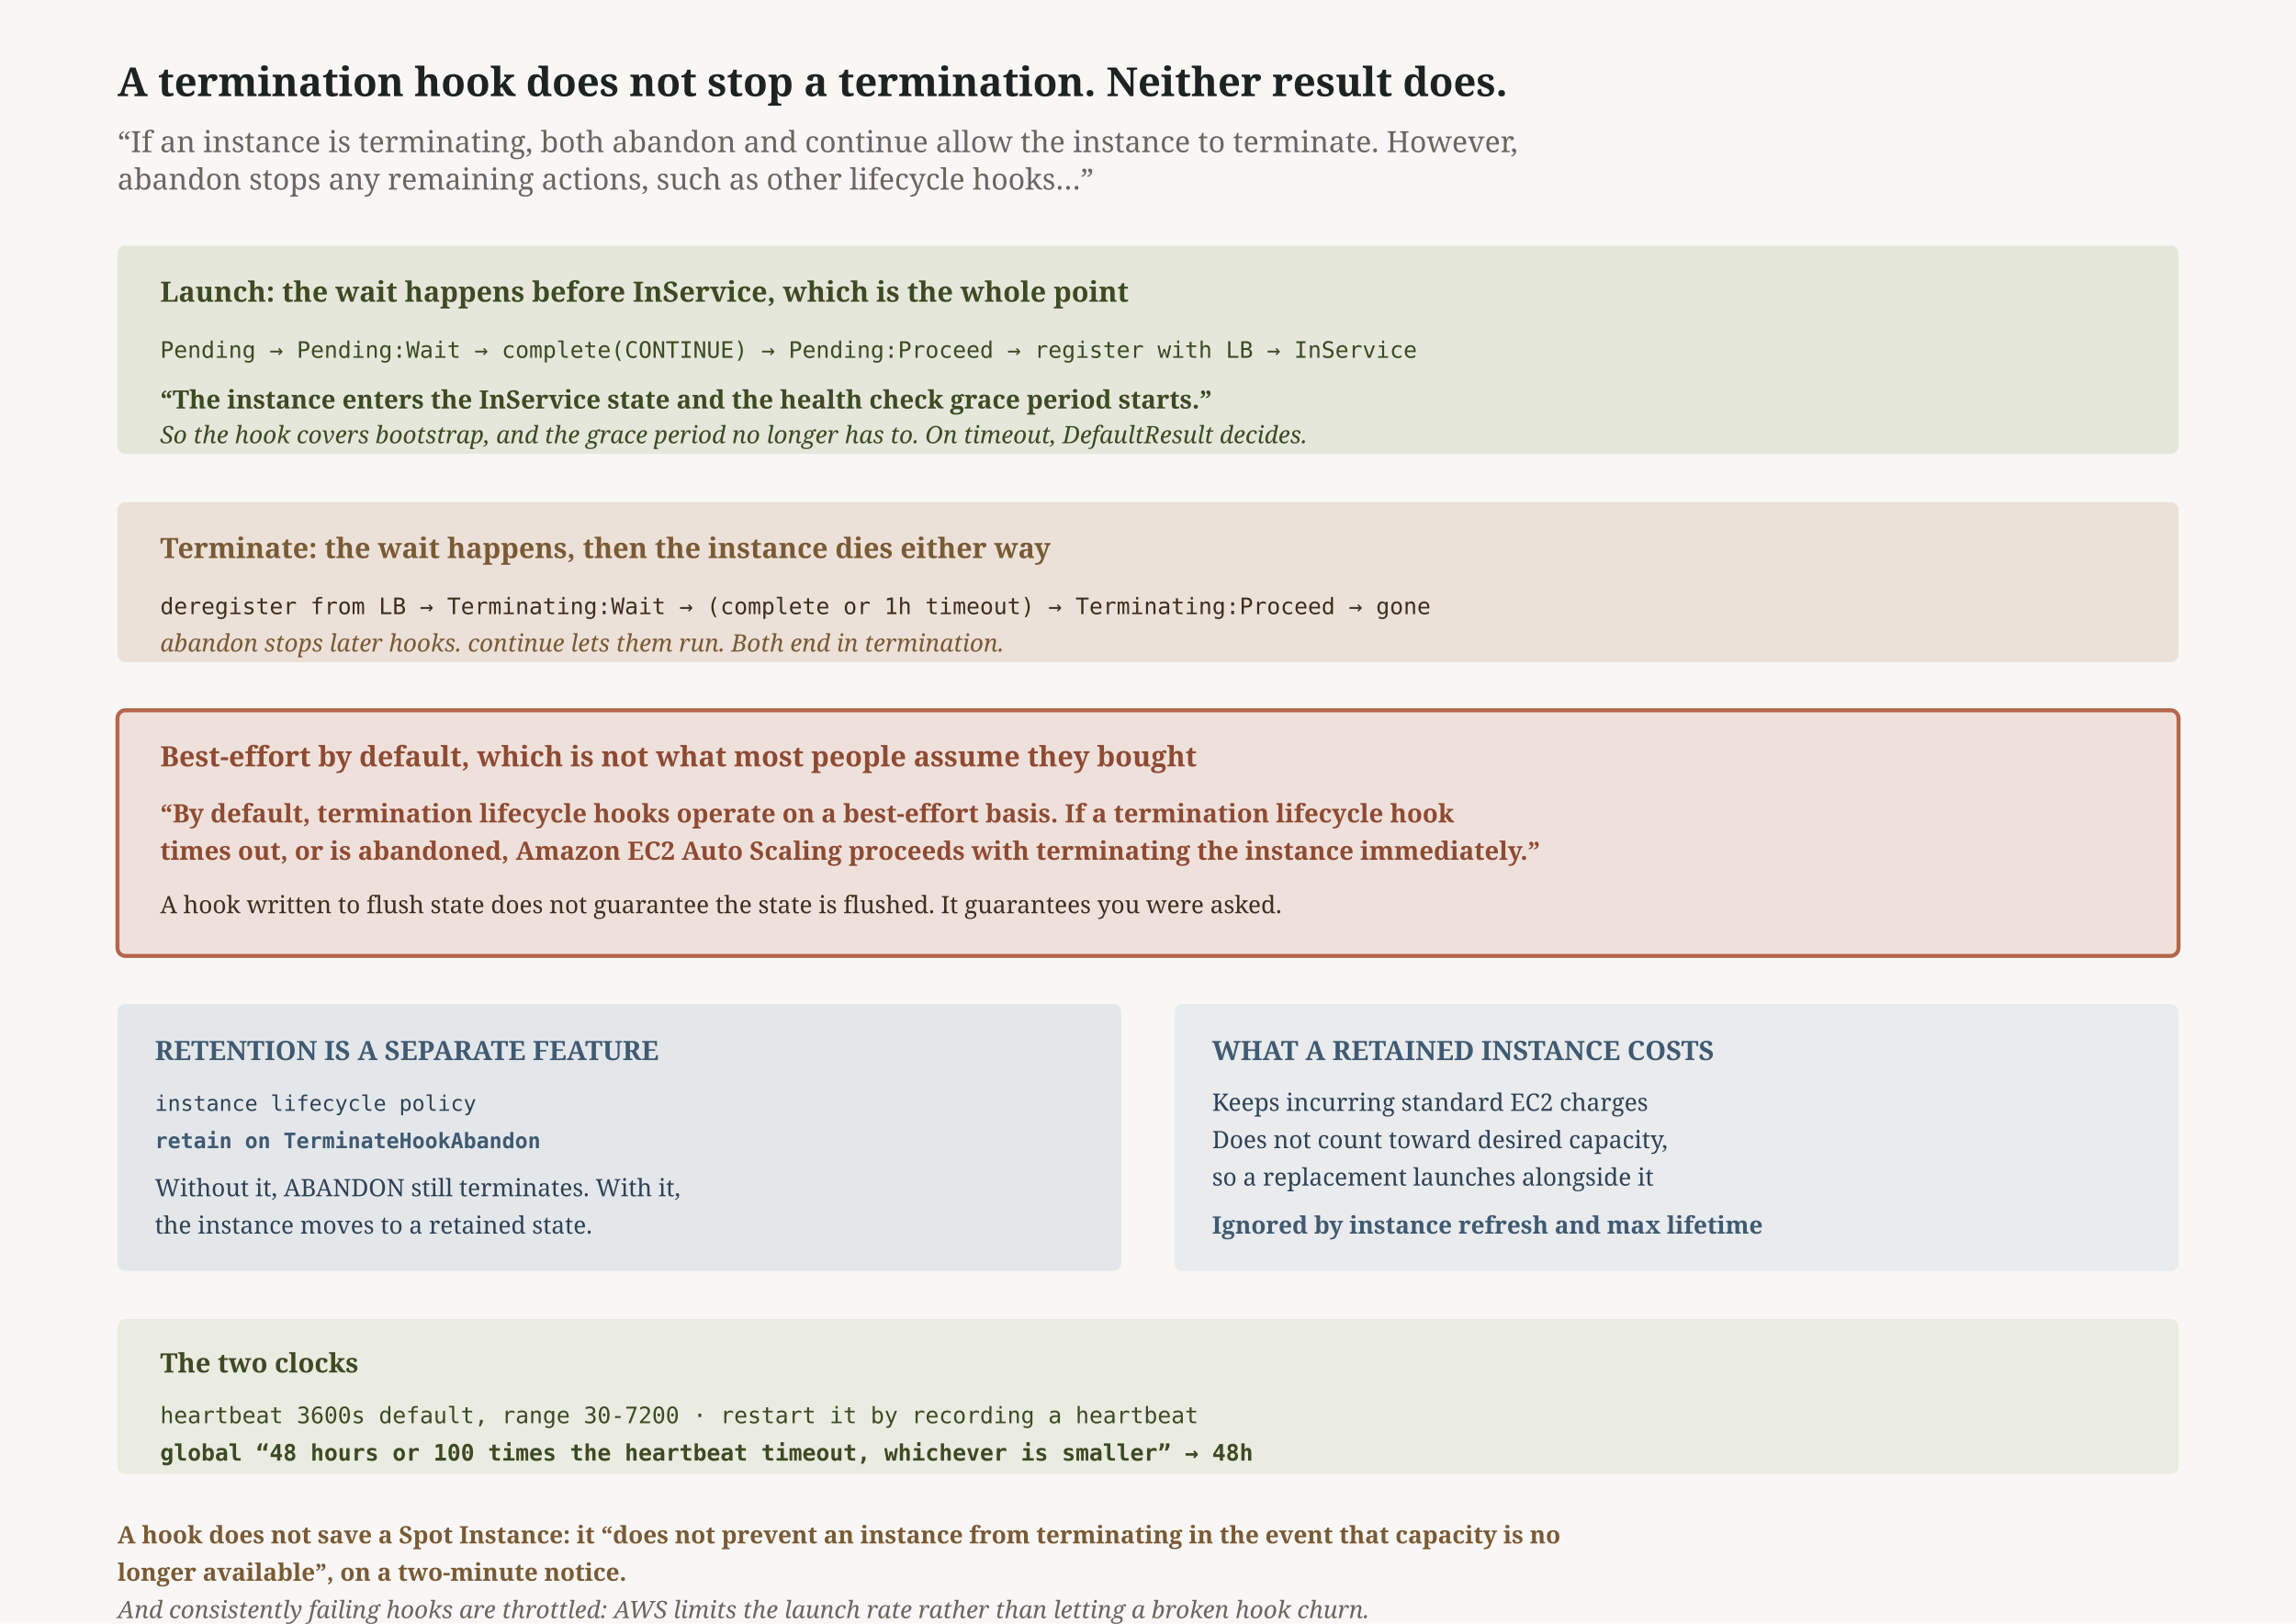
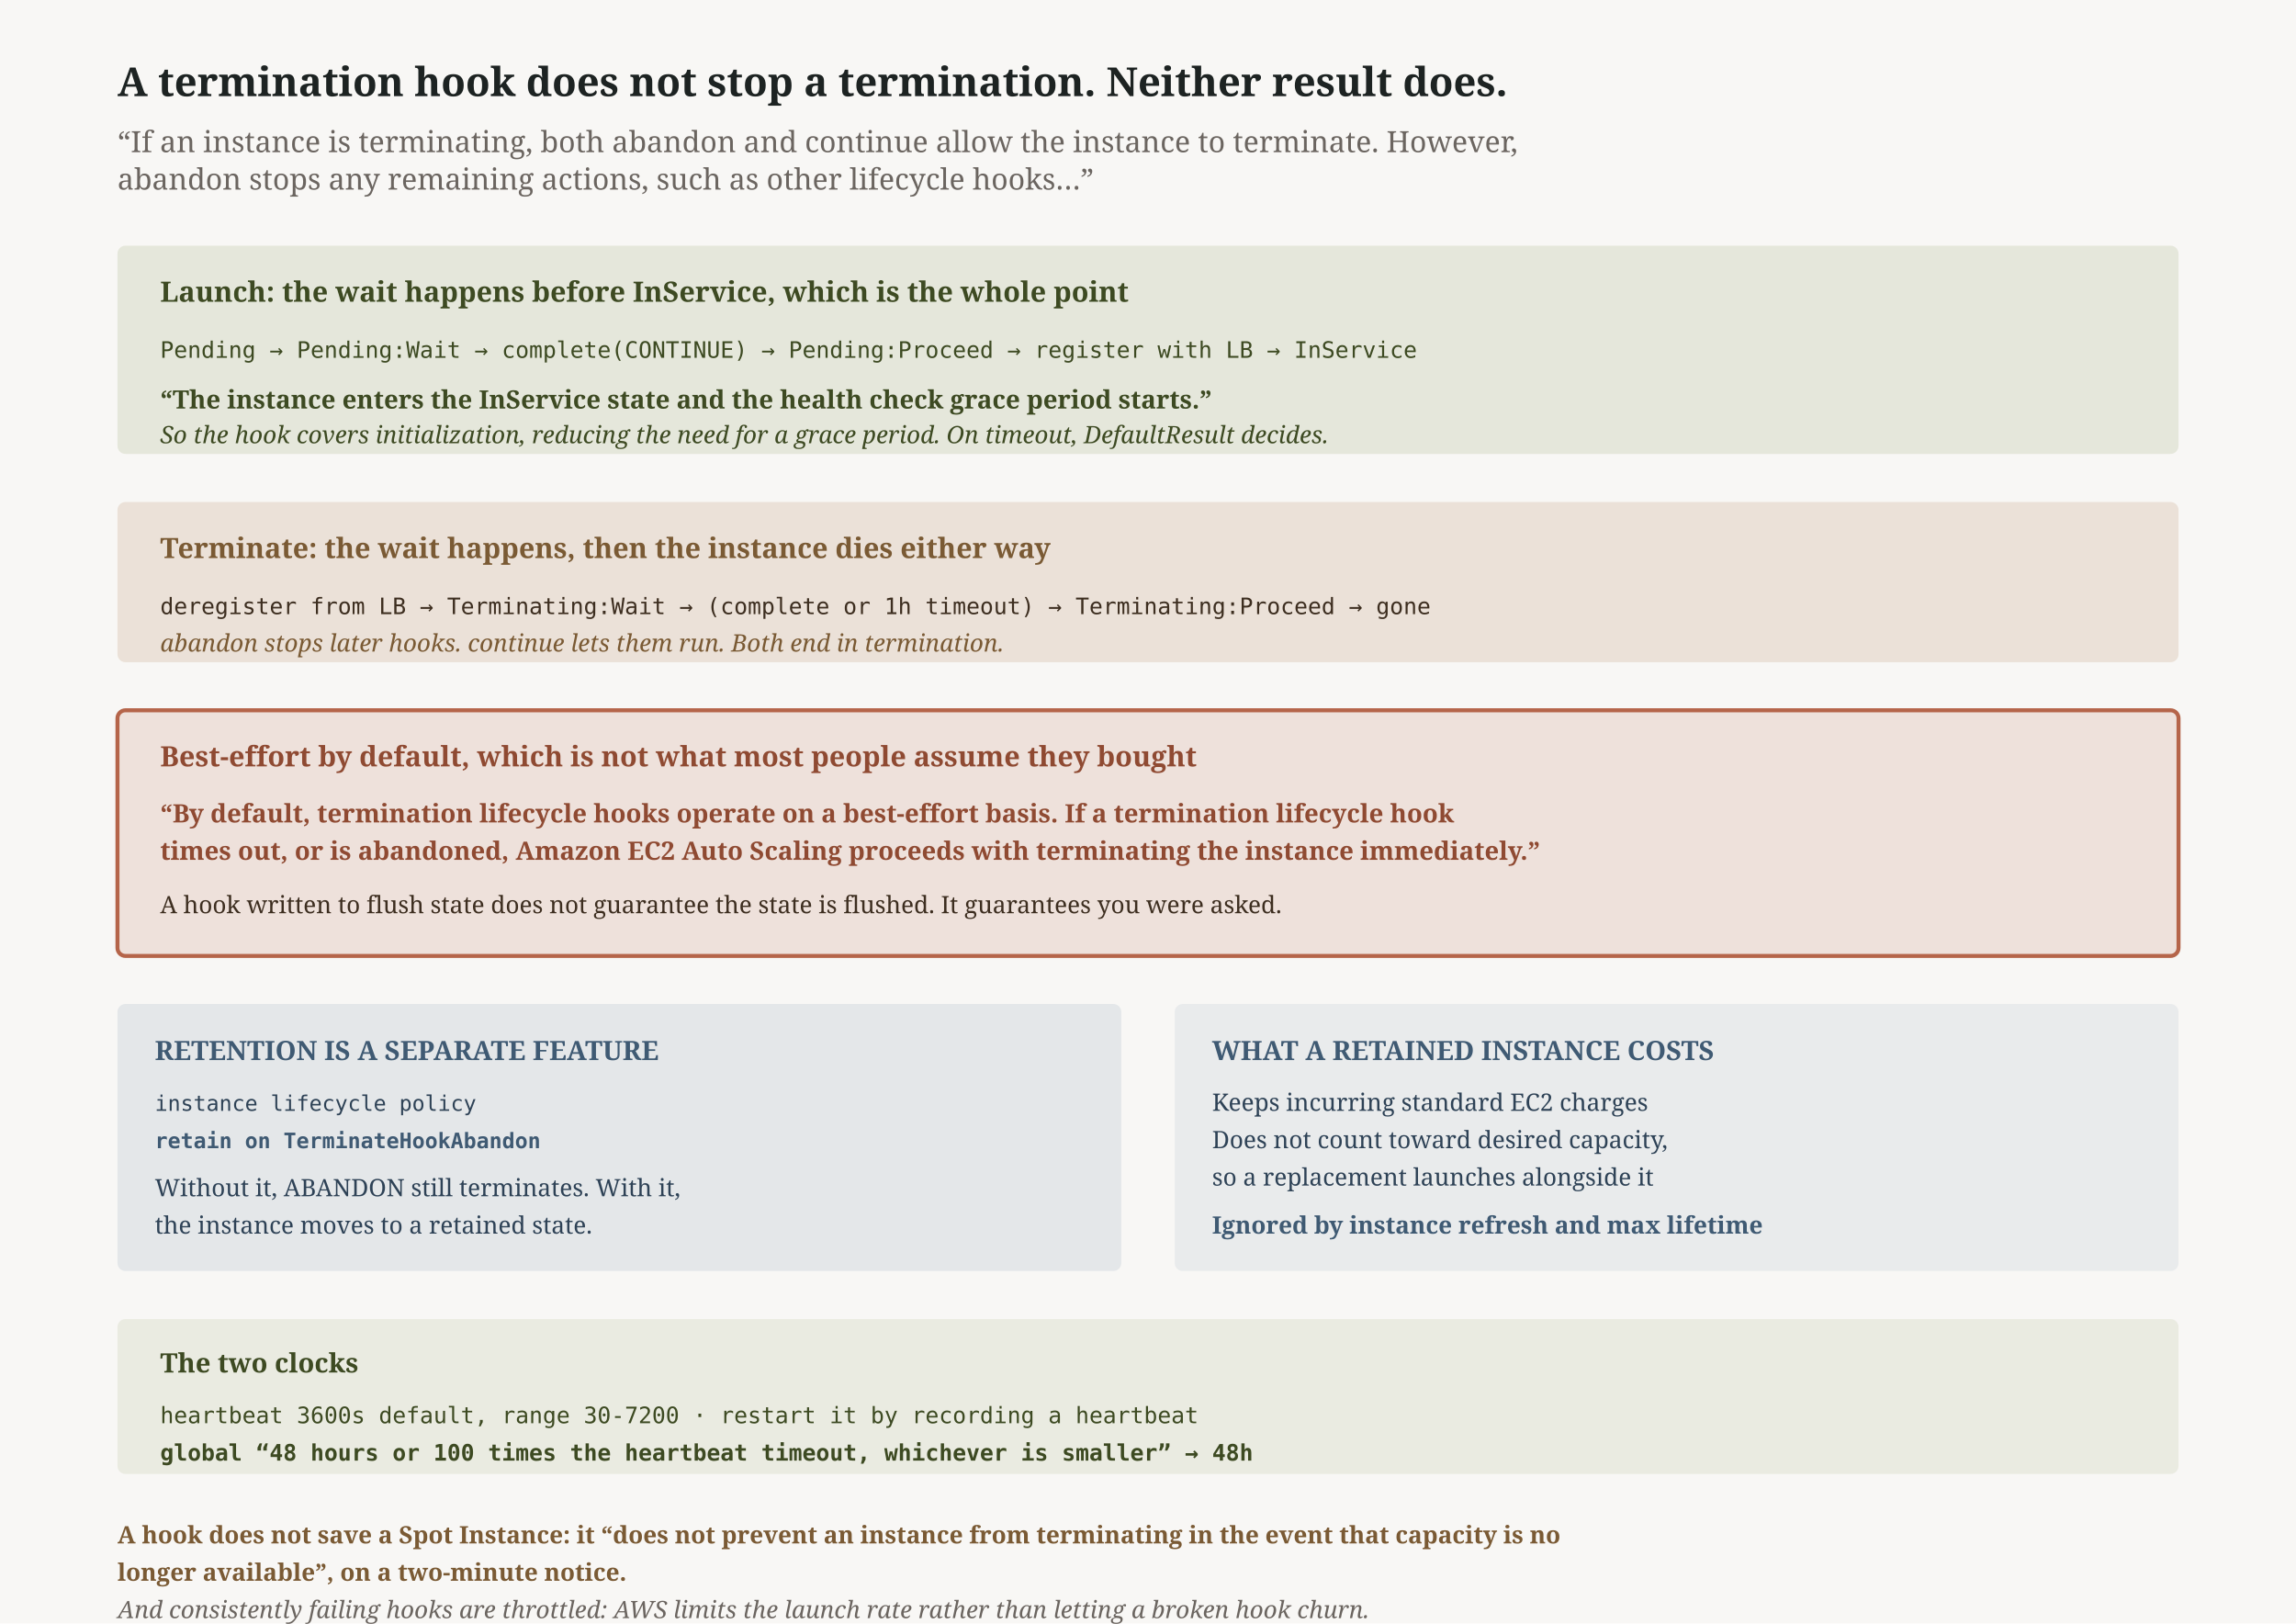
- <svg xmlns="http://www.w3.org/2000/svg" viewBox="0 0 860 608" style="width:100%;max-width:860px;" role="img" aria-label="Diagram: Amazon EC2 Auto Scaling lifecycle hooks. A lifecycle hook provides a specified amount of time, one hour by default, to wait for the action to complete before the instance transitions to the next state. On scale out the hook puts the instance into a wait state called Pending:Wait and performs a custom action; if more time is needed the timeout period can be restarted by recording a heartbeat. What happens when the timeout elapses is set by the hook's DefaultResult, documented as the action the Auto Scaling group takes when the lifecycle hook timeout elapses or if an unexpected failure occurs, with valid values CONTINUE and ABANDON and a default value of ABANDON, so for a launch hook ABANDON causes the instance to be terminated and replaced while CONTINUE allows the launch process to proceed. The heartbeat timeout has a range from 30 to 7200 seconds and a default of 3600 seconds. The instance then enters the InService state and the health check grace period starts, which is exactly why a launch hook is the documented alternative to a long health check grace period: the hook does its waiting before InService, so the grace period does not have to cover bootstrap time. On scale in the hook puts the instance into Terminating:Wait, and after the action completes or the timeout expires the instance transitions to Terminating:Proceed and is terminated. The result of a lifecycle hook can be either abandon or continue, and the meaning differs by direction. If an instance is launching, continue indicates the actions were successful and Auto Scaling can put the instance into service, while abandon indicates the custom actions were unsuccessful and the instance can be terminated and replaced. If an instance is terminating, both abandon and continue allow the instance to terminate; abandon stops any remaining actions such as other lifecycle hooks, while continue allows any other lifecycle hooks to complete. That is the trap: a termination hook does not block termination. By default, termination lifecycle hooks operate on a best-effort basis, and if a termination lifecycle hook times out or is abandoned, Amazon EC2 Auto Scaling proceeds with terminating the instance immediately. Retention requires a separate instance lifecycle policy: without one the instance proceeds to termination immediately even if the termination lifecycle action completed with an ABANDON result, whereas with a policy configured to retain instances on TerminateHookAbandon the instance moves to a retained state. Retained instances continue to incur standard EC2 charges, do not count toward the group's desired capacity so replacements are launched, and are ignored by instance refresh and max instance lifetime. Timeouts are bounded: the default heartbeat timeout is one hour and there is also a global timeout that is 48 hours or 100 times the heartbeat timeout, whichever is smaller, so with the default heartbeat the ceiling is 48 hours, which is two days. Other limits: a lifecycle hook does not prevent a Spot Instance from terminating when capacity is no longer available, which can happen at any time with a two-minute interruption notice; Auto Scaling limits the rate at which it allows instances to launch if the lifecycle hooks are failing consistently; hooks do not apply when you attach or detach instances, move instances in and out of standby mode, or delete the group with the force delete option; multiple hooks added at group creation must share the same notification target and IAM role; and scaling activities from simple scaling policies are paused until the lifecycle actions have completed and the cooldown period has expired.">
+ <svg xmlns="http://www.w3.org/2000/svg" viewBox="0 0 860 608" style="width:100%;max-width:860px;" role="img" aria-label="Diagram: Amazon EC2 Auto Scaling lifecycle hooks. A lifecycle hook provides a specified amount of time, one hour by default, to wait for the action to complete before the instance transitions to the next state. On scale out the hook puts the instance into a wait state called Pending:Wait and performs a custom action; if more time is needed the timeout period can be restarted by recording a heartbeat. What happens when the timeout elapses is set by the hook's DefaultResult, documented as the action the Auto Scaling group takes when the lifecycle hook timeout elapses or if an unexpected failure occurs, with valid values CONTINUE and ABANDON and a default value of ABANDON, so for a launch hook ABANDON causes the instance to be terminated and replaced while CONTINUE allows the launch process to proceed. The heartbeat timeout has a range from 30 to 7200 seconds and a default of 3600 seconds. The instance then enters the InService state and the health check grace period starts, which is exactly why a launch hook is the documented alternative to a long health check grace period: the hook does its waiting before InService, so it can reduce or eliminate the need for a grace period, although both can be used together where additional stabilization time is required after the instance enters service. On scale in the hook puts the instance into Terminating:Wait, and after the action completes or the timeout expires the instance transitions to Terminating:Proceed and is terminated. The result of a lifecycle hook can be either abandon or continue, and the meaning differs by direction. If an instance is launching, continue indicates the actions were successful and Auto Scaling can put the instance into service, while abandon indicates the custom actions were unsuccessful and the instance can be terminated and replaced. If an instance is terminating, both abandon and continue allow the instance to terminate; abandon stops any remaining actions such as other lifecycle hooks, while continue allows any other lifecycle hooks to complete. That is the trap: a termination hook does not block termination. By default, termination lifecycle hooks operate on a best-effort basis, and if a termination lifecycle hook times out or is abandoned, Amazon EC2 Auto Scaling proceeds with terminating the instance immediately. Retention requires a separate instance lifecycle policy: without one the instance proceeds to termination immediately even if the termination lifecycle action completed with an ABANDON result, whereas with a policy configured to retain instances on TerminateHookAbandon the instance moves to a retained state. Retained instances continue to incur standard EC2 charges, do not count toward the group's desired capacity so replacements are launched, and are ignored by instance refresh and max instance lifetime. Timeouts are bounded: the default heartbeat timeout is one hour and there is also a global timeout that is 48 hours or 100 times the heartbeat timeout, whichever is smaller, so with the default heartbeat the ceiling is 48 hours, which is two days. Other limits: a lifecycle hook does not prevent a Spot Instance from terminating when capacity is no longer available, which can happen at any time with a two-minute interruption notice; Auto Scaling limits the rate at which it allows instances to launch if the lifecycle hooks are failing consistently; hooks do not apply when you attach or detach instances, move instances in and out of standby mode, or delete the group with the force delete option; multiple hooks added at group creation must share the same notification target and IAM role; and scaling activities from simple scaling policies are paused until the lifecycle actions have completed and the cooldown period has expired.">
  <rect width="860" height="608" fill="#F8F7F5" />
  <text x="44" y="36" font-family="Georgia, serif" font-size="15" font-weight="bold" fill="#1D2322">A termination hook does not stop a termination. Neither result does.</text>
  <text x="44" y="57" font-family="Georgia, serif" font-size="11" fill="#6B6560">“If an instance is terminating, both abandon and continue allow the instance to terminate. However,</text>
  <text x="44" y="71" font-family="Georgia, serif" font-size="11" fill="#6B6560">abandon stops any remaining actions, such as other lifecycle hooks…”</text>
  <rect x="44" y="92" width="772" height="78" rx="3" fill="#8A9A5B" opacity="0.17" />
  <text x="60" y="113" font-family="Georgia, serif" font-size="10.5" font-weight="bold" fill="#3D4A22">Launch: the wait happens before InService, which is the whole point</text>
  <text x="60" y="134" font-family="Consolas, monospace" font-size="8.5" fill="#3D4A22">Pending → Pending:Wait → complete(CONTINUE) → Pending:Proceed → register with LB → InService</text>
  <text x="60" y="153" font-family="Georgia, serif" font-size="9.5" font-weight="bold" fill="#3D4A22">“The instance enters the InService state and the health check grace period starts.”</text>
-   <text x="60" y="166" font-family="Georgia, serif" font-size="9" font-style="italic" fill="#3D4A22">So the hook covers bootstrap, and the grace period no longer has to. On timeout, DefaultResult decides.</text>
+   <text x="60" y="166" font-family="Georgia, serif" font-size="9" font-style="italic" fill="#3D4A22">So the hook covers initialization, reducing the need for a grace period. On timeout, DefaultResult decides.</text>
  <rect x="44" y="188" width="772" height="60" rx="3" fill="#C4A484" opacity="0.26" />
  <text x="60" y="209" font-family="Georgia, serif" font-size="10.5" font-weight="bold" fill="#7A5A34">Terminate: the wait happens, then the instance dies either way</text>
  <text x="60" y="230" font-family="Consolas, monospace" font-size="8.5" fill="#3D2E20">deregister from LB → Terminating:Wait → (complete or 1h timeout) → Terminating:Proceed → gone</text>
  <text x="60" y="244" font-family="Georgia, serif" font-size="9" font-style="italic" fill="#7A5A34">abandon stops later hooks. continue lets them run. Both end in termination.</text>
  <rect x="44" y="266" width="772" height="92" rx="3" fill="#B5654A" opacity="0.15" />
  <rect x="44" y="266" width="772" height="92" rx="3" fill="none" stroke="#B5654A" stroke-width="1.5" />
  <text x="60" y="287" font-family="Georgia, serif" font-size="10.5" font-weight="bold" fill="#8F4A32">Best-effort by default, which is not what most people assume they bought</text>
  <text x="60" y="308" font-family="Georgia, serif" font-size="9.5" font-weight="bold" fill="#8F4A32">“By default, termination lifecycle hooks operate on a best-effort basis. If a termination lifecycle hook</text>
  <text x="60" y="322" font-family="Georgia, serif" font-size="9.5" font-weight="bold" fill="#8F4A32">times out, or is abandoned, Amazon EC2 Auto Scaling proceeds with terminating the instance immediately.”</text>
  <text x="60" y="342" font-family="Georgia, serif" font-size="9" fill="#3D2E20">A hook written to flush state does not guarantee the state is flushed. It guarantees you were asked.</text>
  <rect x="44" y="376" width="376" height="100" rx="3" fill="#5B7B9A" opacity="0.13" />
  <text x="58" y="397" font-family="Georgia, serif" font-size="10" font-weight="bold" fill="#3F5A73">RETENTION IS A SEPARATE FEATURE</text>
  <text x="58" y="416" font-family="Consolas, monospace" font-size="8" fill="#2E4256">instance lifecycle policy</text>
  <text x="58" y="430" font-family="Consolas, monospace" font-size="8" font-weight="bold" fill="#3F5A73">retain on  TerminateHookAbandon</text>
  <text x="58" y="448" font-family="Georgia, serif" font-size="9" fill="#2E4256">Without it, ABANDON still terminates. With it,</text>
  <text x="58" y="462" font-family="Georgia, serif" font-size="9" fill="#2E4256">the instance moves to a retained state.</text>
  <rect x="440" y="376" width="376" height="100" rx="3" fill="#5B7B9A" opacity="0.10" />
  <text x="454" y="397" font-family="Georgia, serif" font-size="10" font-weight="bold" fill="#3F5A73">WHAT A RETAINED INSTANCE COSTS</text>
  <text x="454" y="416" font-family="Georgia, serif" font-size="9" fill="#2E4256">Keeps incurring standard EC2 charges</text>
  <text x="454" y="430" font-family="Georgia, serif" font-size="9" fill="#2E4256">Does not count toward desired capacity,</text>
  <text x="454" y="444" font-family="Georgia, serif" font-size="9" fill="#2E4256">so a replacement launches alongside it</text>
  <text x="454" y="462" font-family="Georgia, serif" font-size="9" font-weight="bold" fill="#3F5A73">Ignored by instance refresh and max lifetime</text>
  <rect x="44" y="494" width="772" height="58" rx="3" fill="#8A9A5B" opacity="0.13" />
  <text x="60" y="514" font-family="Georgia, serif" font-size="10" font-weight="bold" fill="#3D4A22">The two clocks</text>
  <text x="60" y="533" font-family="Consolas, monospace" font-size="8.5" fill="#3D4A22">heartbeat  3600s default, range 30-7200 · restart it by recording a heartbeat</text>
  <text x="60" y="547" font-family="Consolas, monospace" font-size="8.5" font-weight="bold" fill="#3D4A22">global     “48 hours or 100 times the heartbeat timeout, whichever is smaller”  → 48h</text>
  <text x="44" y="578" font-family="Georgia, serif" font-size="9" font-weight="bold" fill="#7A5A34">A hook does not save a Spot Instance: it “does not prevent an instance from terminating in the event that capacity is no</text>
  <text x="44" y="592" font-family="Georgia, serif" font-size="9" font-weight="bold" fill="#7A5A34">longer available”, on a two-minute notice.</text>
  <text x="44" y="606" font-family="Georgia, serif" font-size="9" font-style="italic" fill="#6B6560">And consistently failing hooks are throttled: AWS limits the launch rate rather than letting a broken hook churn.</text>
</svg>
